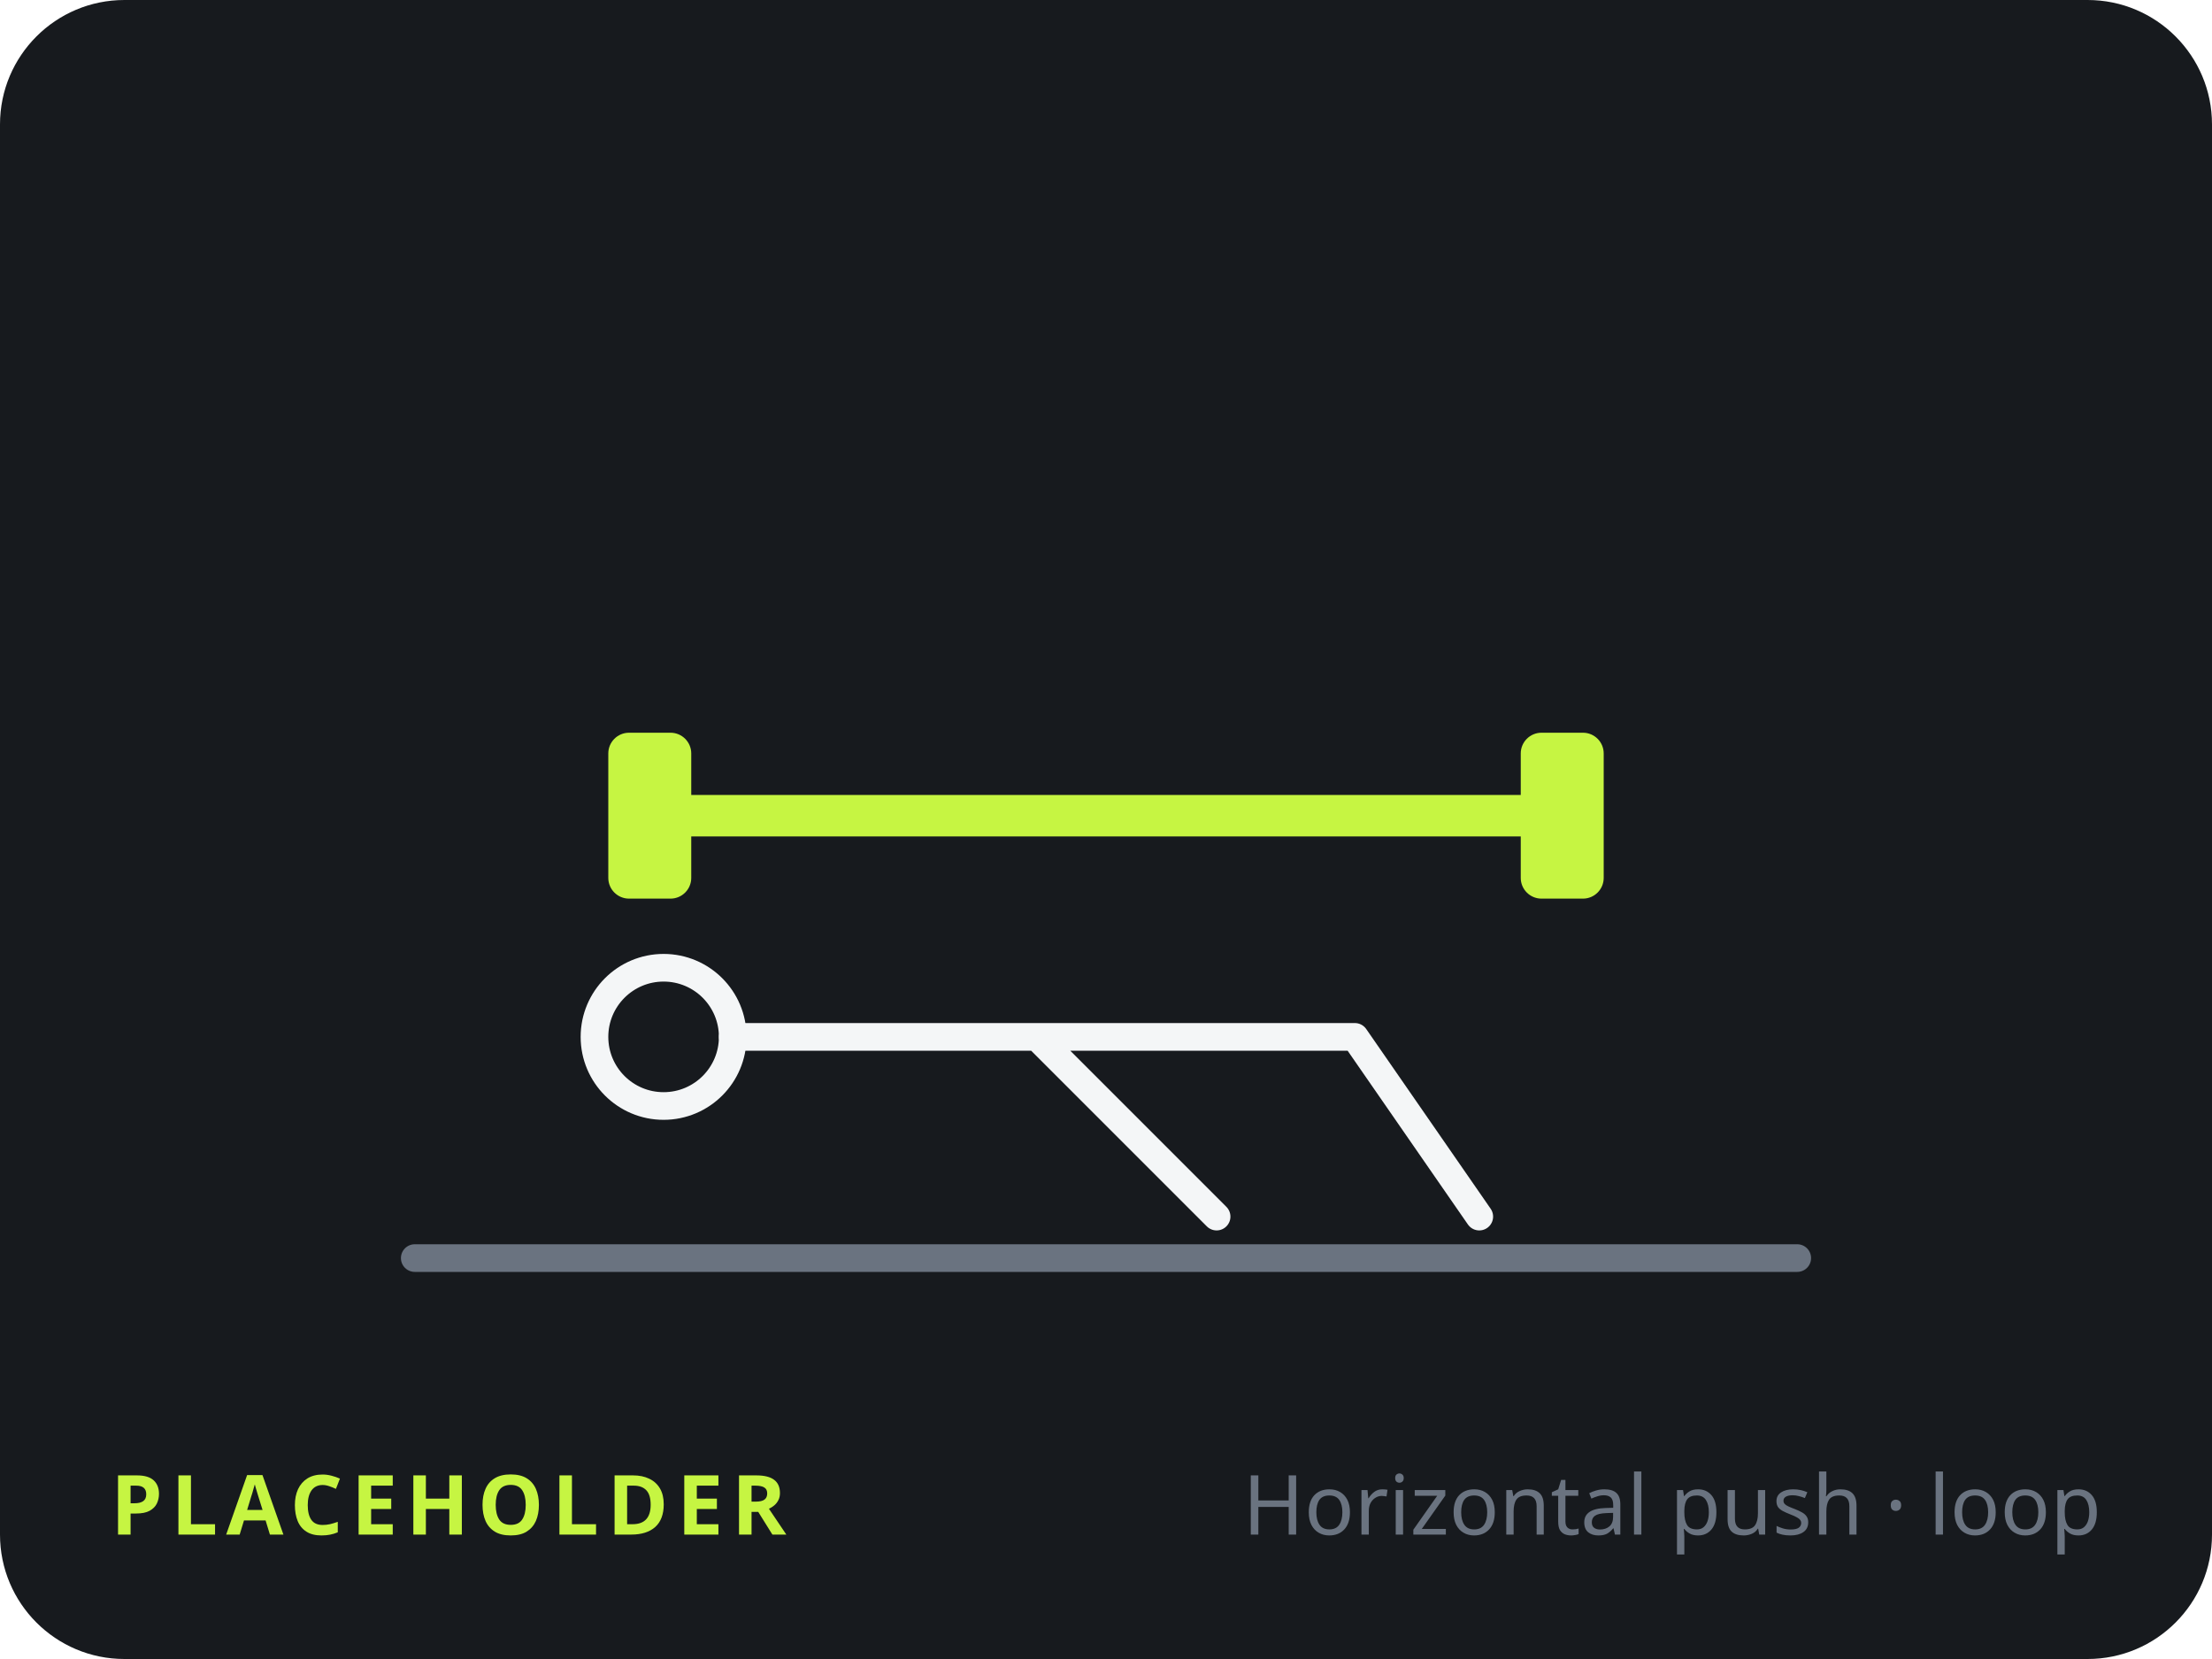
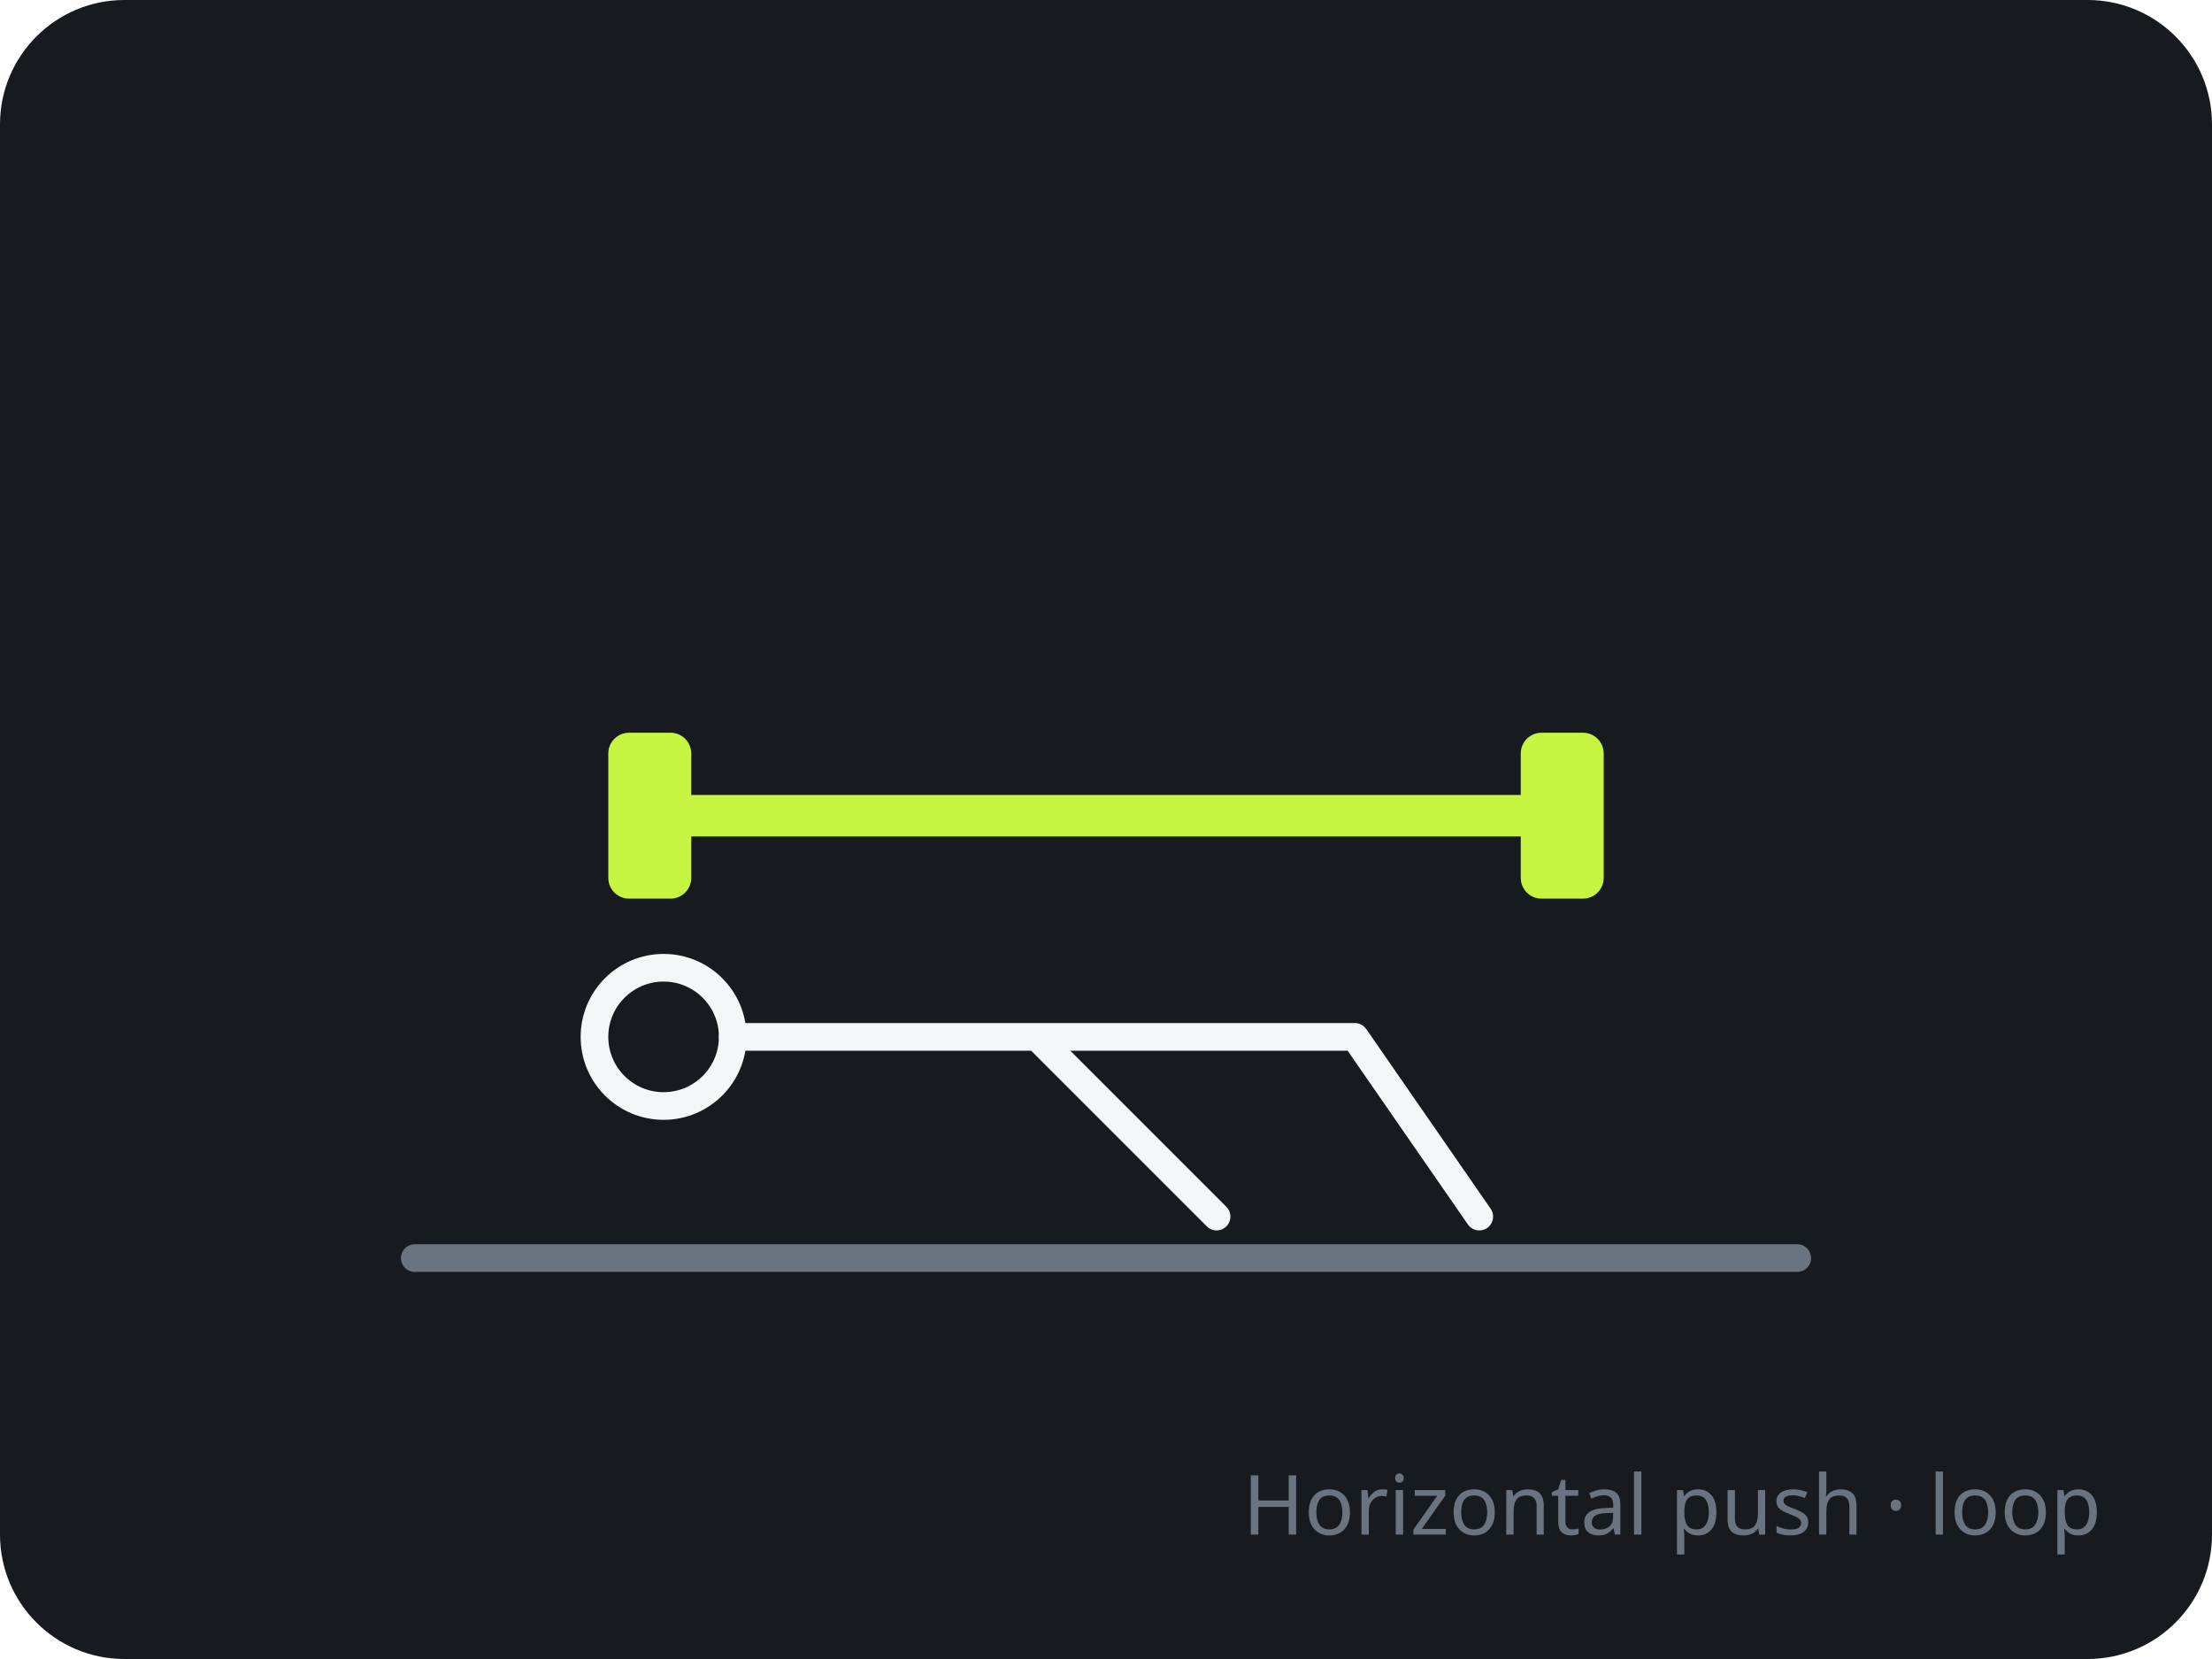
- <svg xmlns="http://www.w3.org/2000/svg" viewBox="0 0 320 240" width="320" height="240" role="img" aria-label="Placeholder demonstration: Horizontal push">
+ <svg xmlns="http://www.w3.org/2000/svg" viewBox="0 0 320 240" width="320" height="240" role="img" aria-label="Diagram: Horizontal push">
  <rect width="320" height="240" rx="18" fill="#171a1e" />
  <circle cx="96" cy="150" r="10" stroke="#f4f6f7" stroke-width="4" stroke-linecap="round" fill="none" />
  <path d="M106 150 H196 M150 150 L176 176 M196 150 L214 176" stroke="#f4f6f7" stroke-width="4" stroke-linecap="round" fill="none" />
  <path d="M60 182 H260" stroke="#6a7380" stroke-width="4" stroke-linecap="round" />
  <g>
    <animateTransform attributeName="transform" type="translate" values="0 0; 0 -34; 0 0" keyTimes="0; 0.5; 1" dur="1.8s" calcMode="spline" keySplines="0.4 0 0.6 1; 0.4 0 0.6 1" repeatCount="indefinite" />
    <path d="M100 118 H220" stroke="#c6f542" stroke-width="6" stroke-linecap="round" />
    <rect x="88" y="106" width="12" height="24" rx="3" fill="#c6f542" />
    <rect x="220" y="106" width="12" height="24" rx="3" fill="#c6f542" />
  </g>
-   <text x="16" y="222" font-family="system-ui, sans-serif" font-size="12" font-weight="700" fill="#c6f542" letter-spacing="1.2">PLACEHOLDER</text>
  <text x="304" y="222" text-anchor="end" font-family="system-ui, sans-serif" font-size="12" fill="#6a7380">Horizontal push · loop</text>
</svg>
